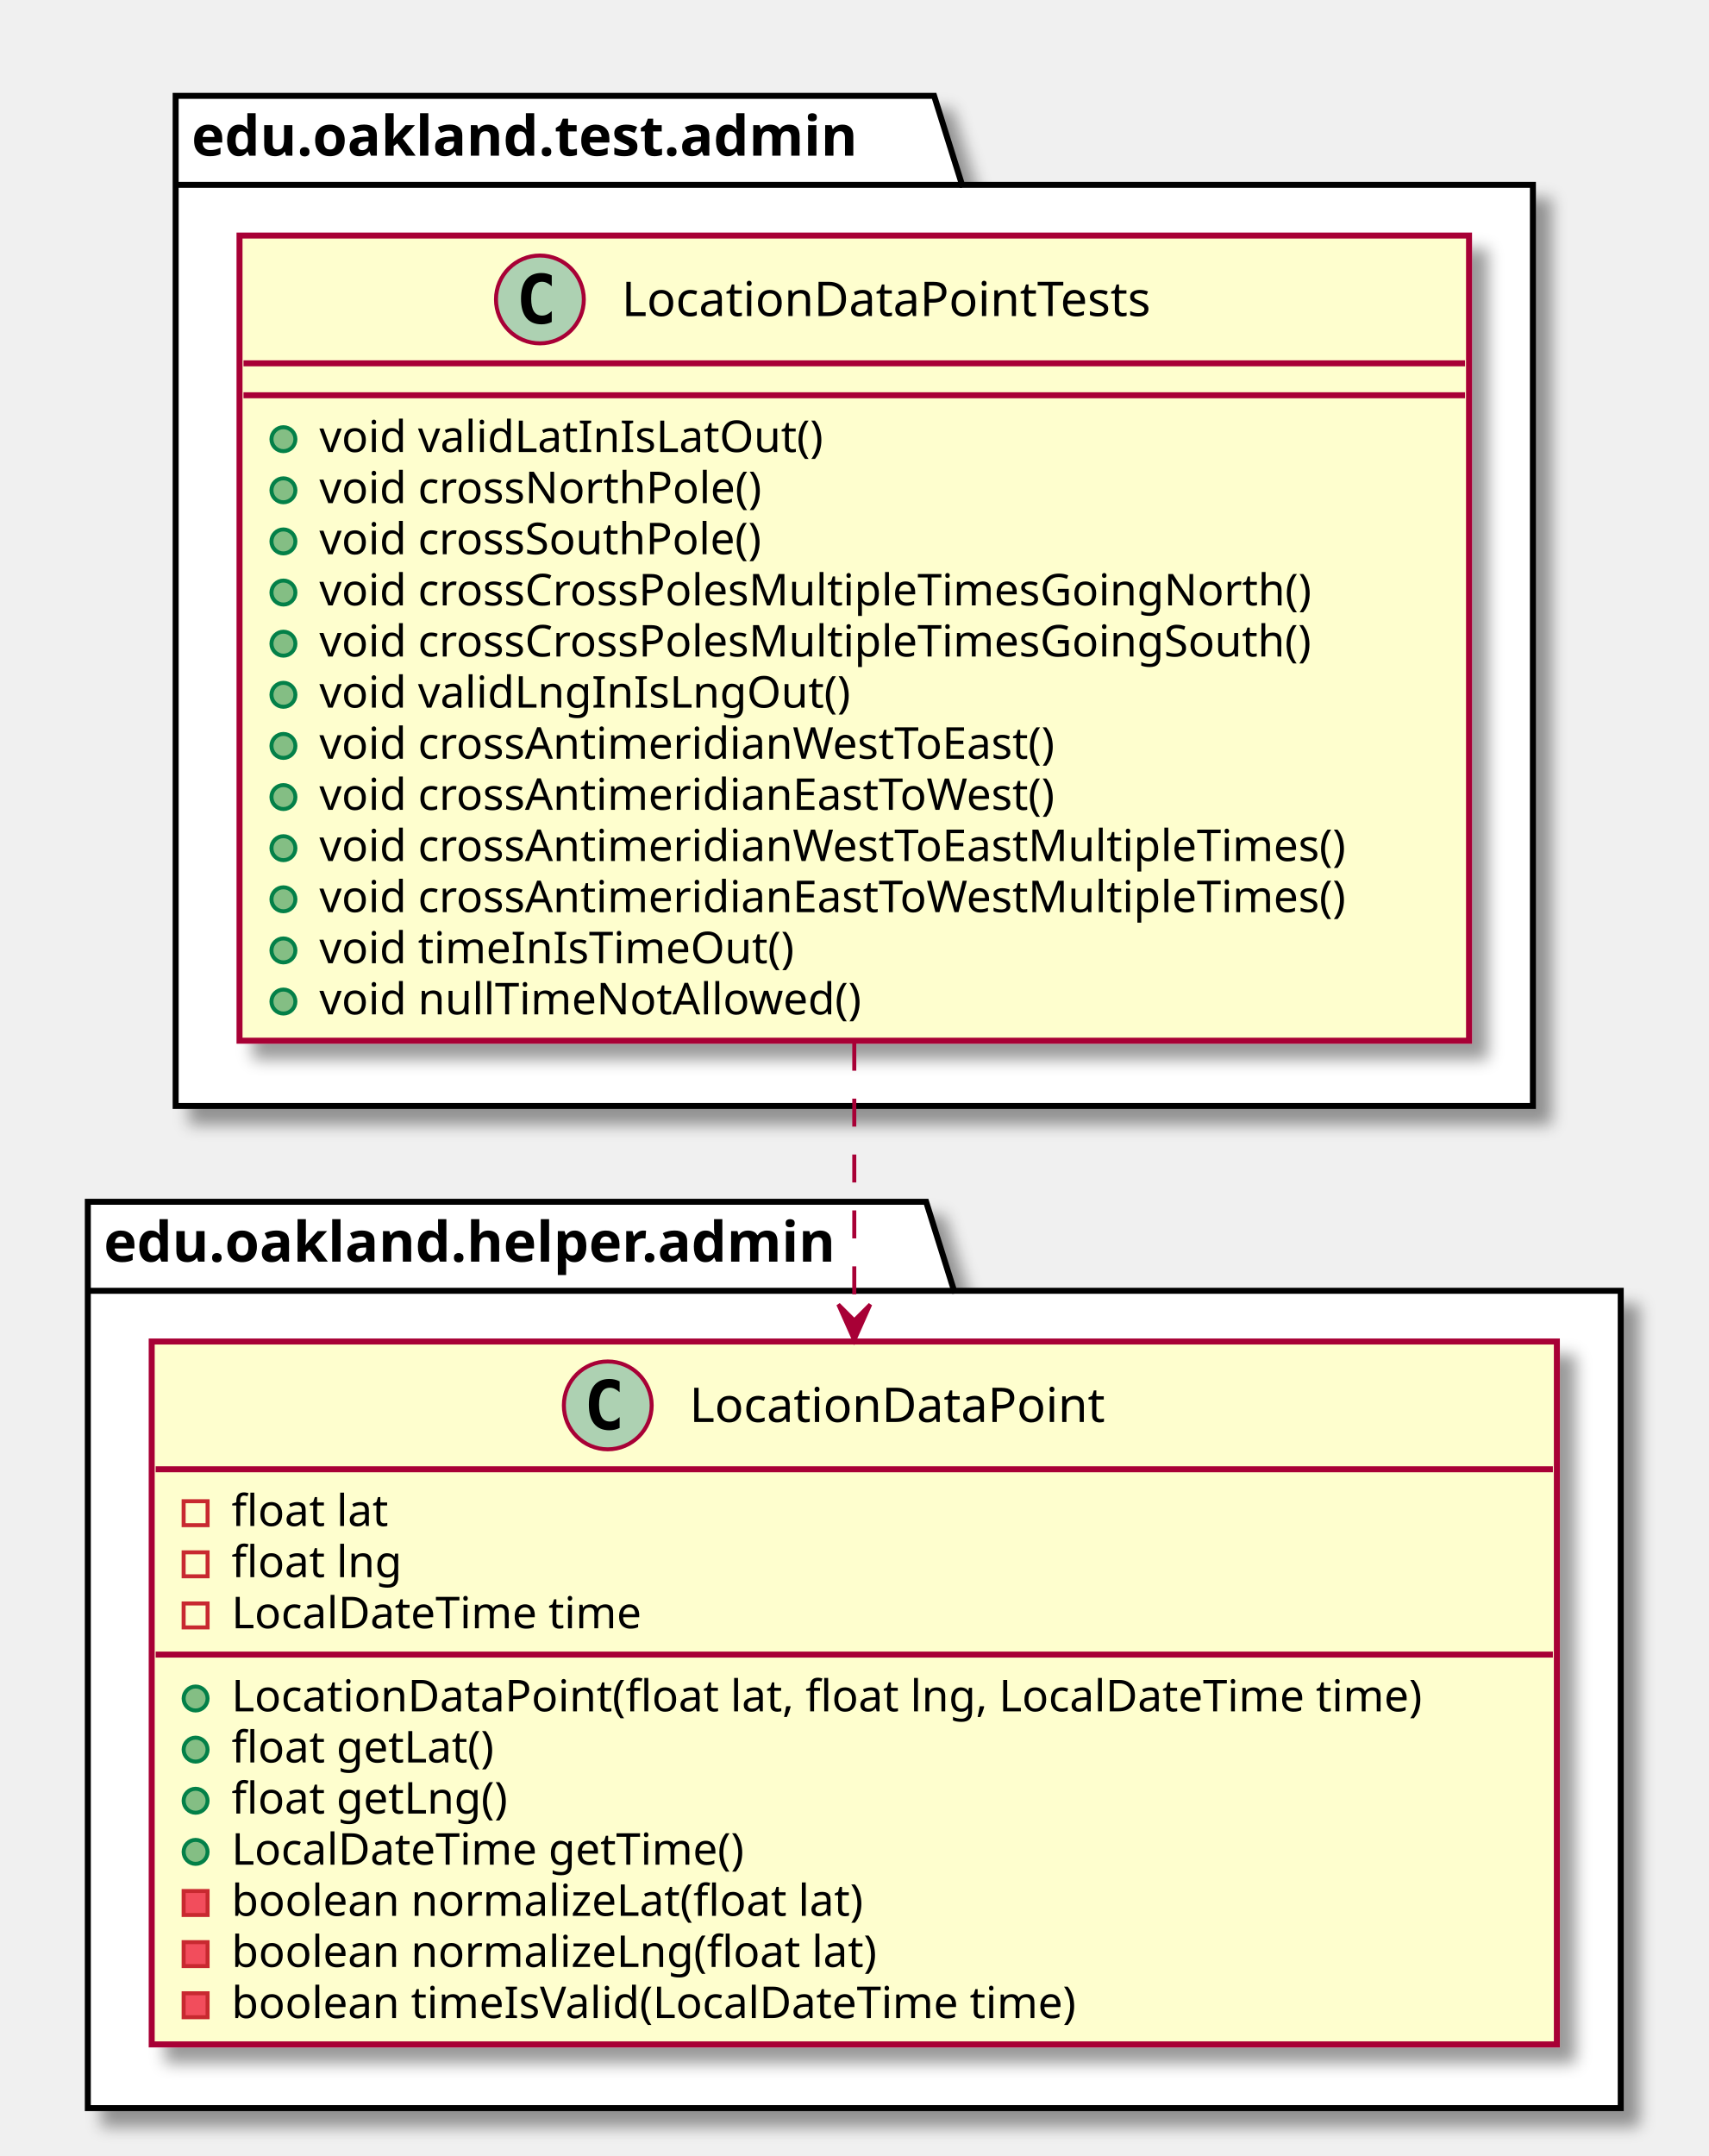
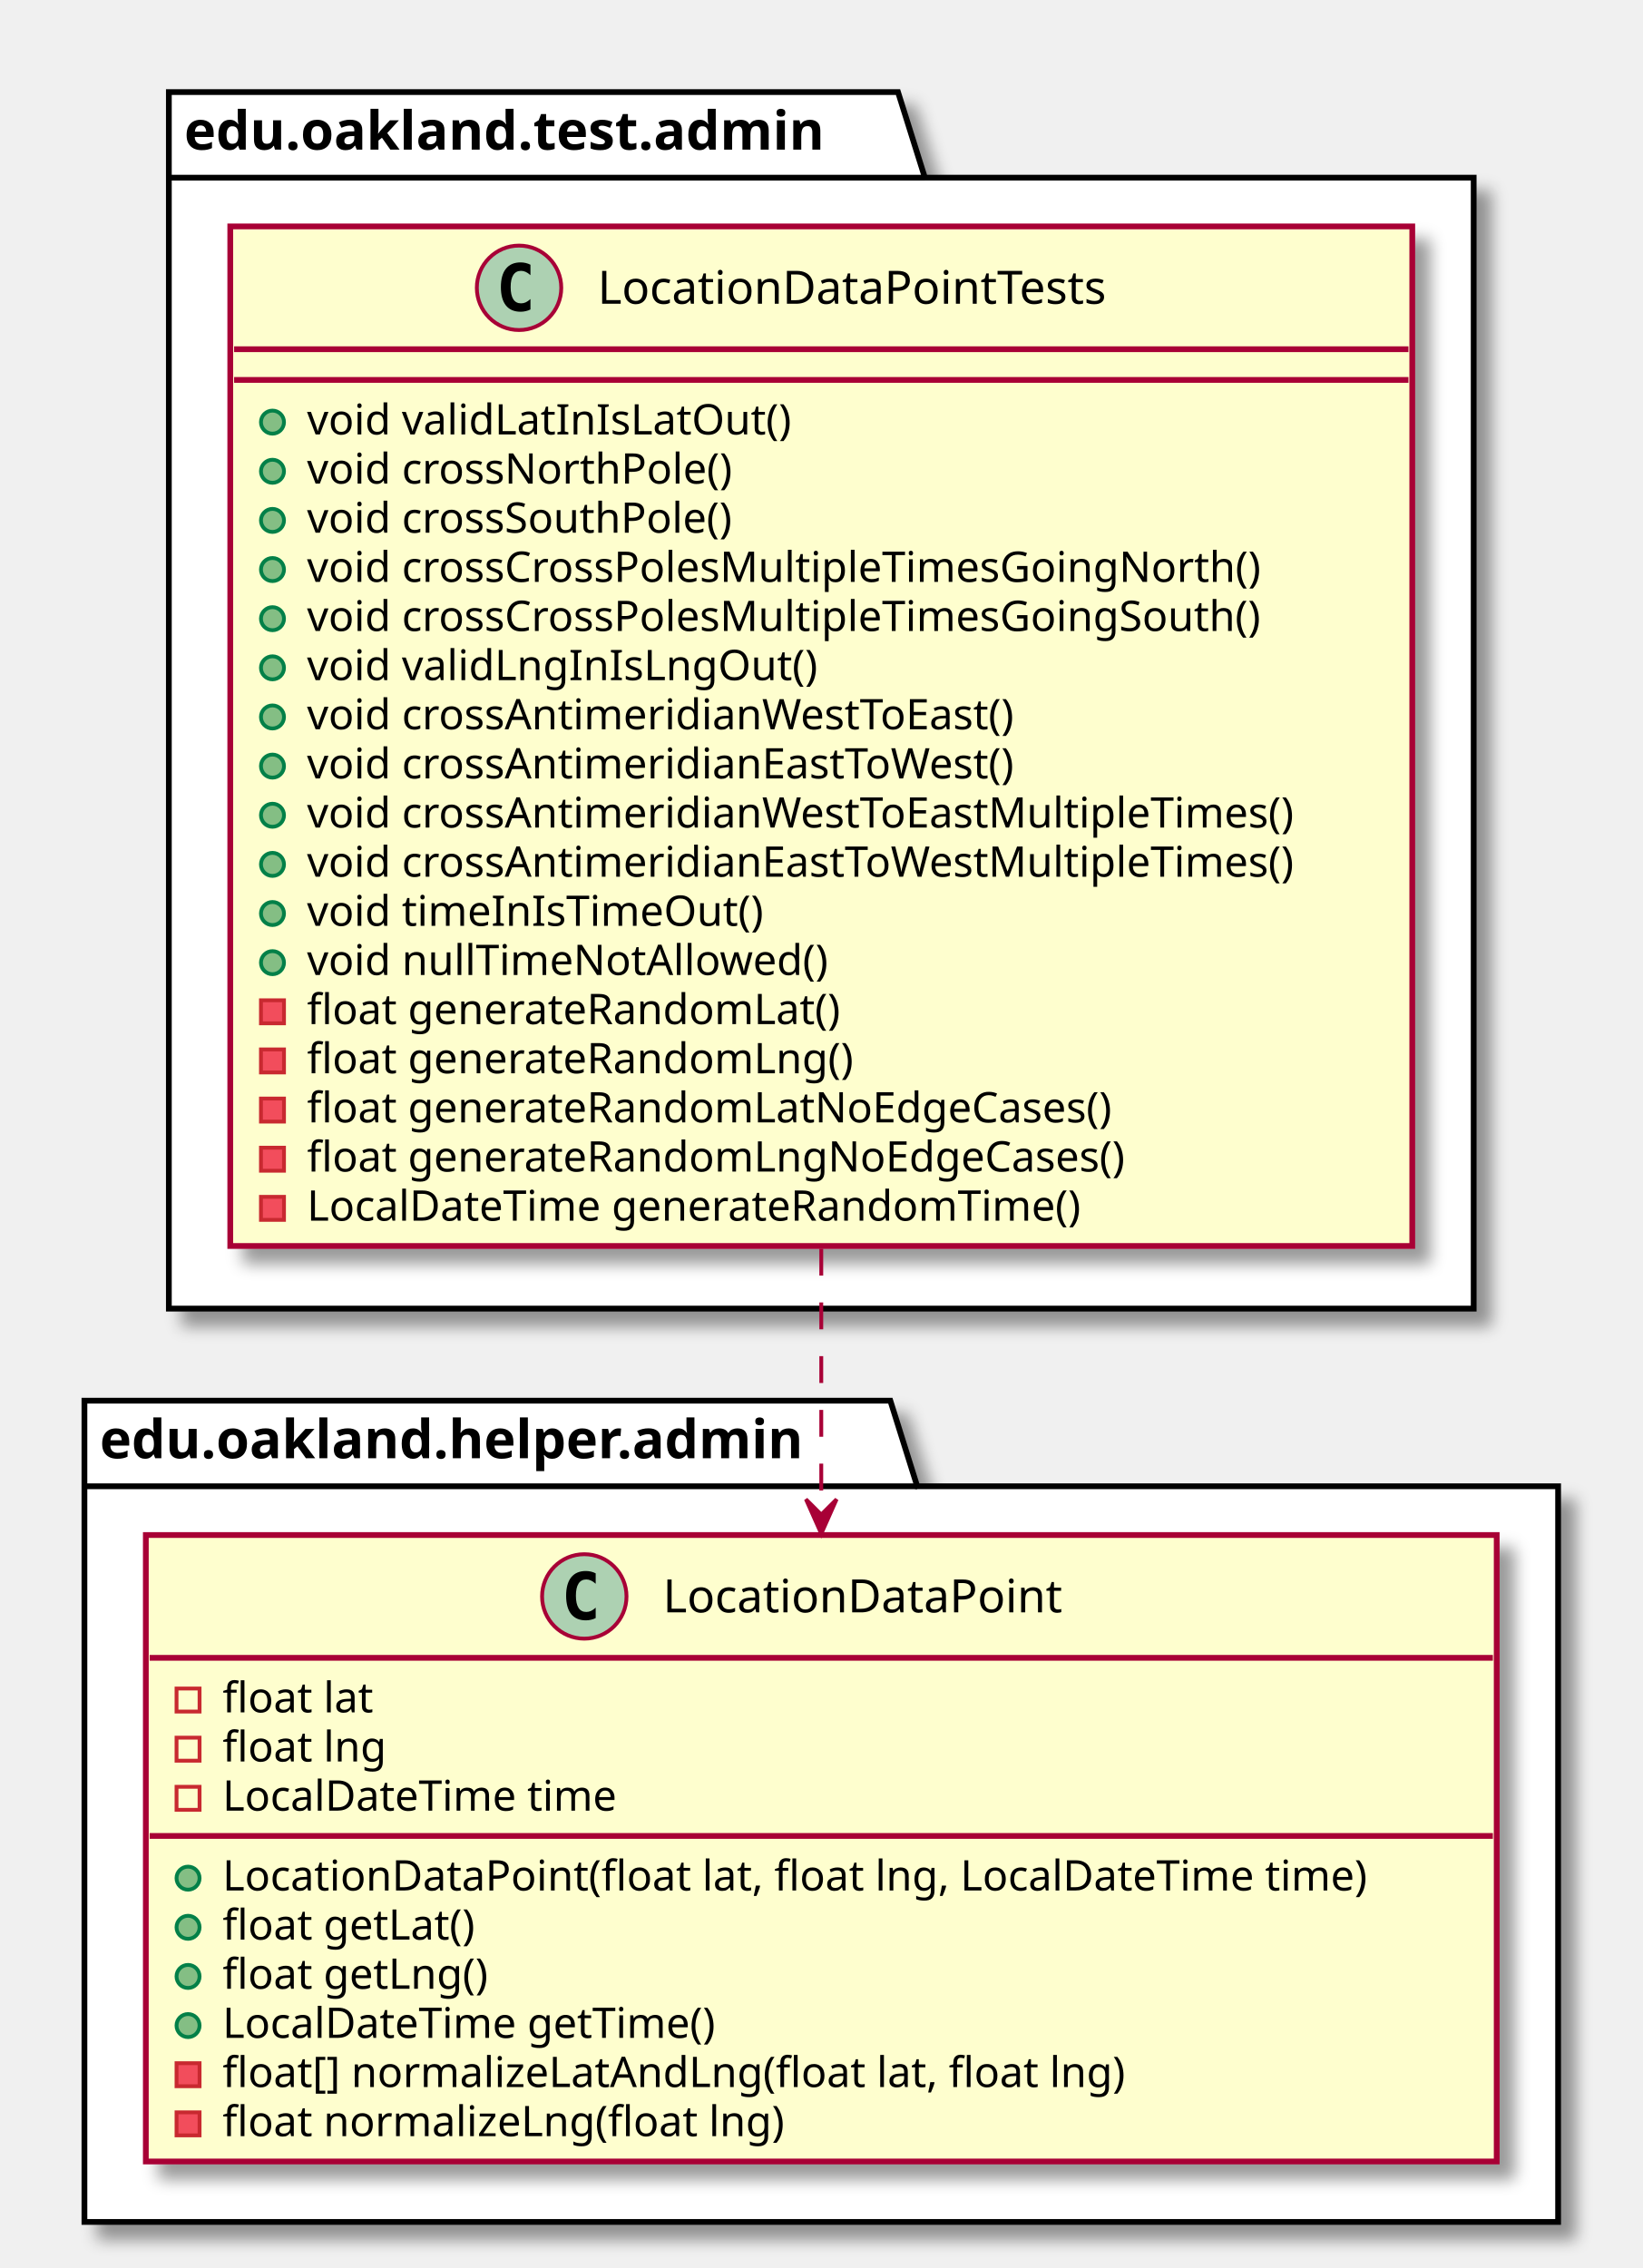
- <svg xmlns="http://www.w3.org/2000/svg" contentScriptType="application/ecmascript" contentStyleType="text/css" height="540px" preserveAspectRatio="none" style="width:428px;height:540px;" version="1.1" viewBox="0 0 428 540" width="428px" zoomAndPan="magnify">
+ <svg xmlns="http://www.w3.org/2000/svg" contentScriptType="application/ecmascript" contentStyleType="text/css" height="591px" preserveAspectRatio="none" style="width:428px;height:591px;" version="1.1" viewBox="0 0 428 591" width="428px" zoomAndPan="magnify">
  <defs>
-     <filter height="300%" id="f6tfh1qw8n0up" width="300%" x="-1" y="-1">
+     <filter height="300%" id="f6qy6osqq4ay3" width="300%" x="-1" y="-1">
      <feGaussianBlur result="blurOut" stdDeviation="2.0" />
      <feColorMatrix in="blurOut" result="blurOut2" type="matrix" values="0 0 0 0 0 0 0 0 0 0 0 0 0 0 0 0 0 0 .4 0" />
      <feOffset dx="4.0" dy="4.0" in="blurOut2" result="blurOut3" />
      <feBlend in="SourceGraphic" in2="blurOut3" mode="normal" />
    </filter>
  </defs>
  <g>
-     <polygon fill="#FFFFFF" filter="url(#f6tfh1qw8n0up)" points="44,24,234,24,241,46.297,384,46.297,384,277,44,277,44,24" style="stroke: #000000; stroke-width: 1.5;" />
+     <polygon fill="#FFFFFF" filter="url(#f6qy6osqq4ay3)" points="44,24,234,24,241,46.297,384,46.297,384,341,44,341,44,24" style="stroke: #000000; stroke-width: 1.5;" />
    <line style="stroke: #000000; stroke-width: 1.5;" x1="44" x2="241" y1="46.297" y2="46.297" />
    <text fill="#000000" font-family="sans-serif" font-size="14" font-weight="bold" lengthAdjust="spacingAndGlyphs" textLength="184" x="48" y="38.995">edu.oakland.test.admin</text>
-     <polygon fill="#FFFFFF" filter="url(#f6tfh1qw8n0up)" points="22,301,232,301,239,323.297,406,323.297,406,528,22,528,22,301" style="stroke: #000000; stroke-width: 1.5;" />
-     <line style="stroke: #000000; stroke-width: 1.5;" x1="22" x2="239" y1="323.297" y2="323.297" />
-     <text fill="#000000" font-family="sans-serif" font-size="14" font-weight="bold" lengthAdjust="spacingAndGlyphs" textLength="204" x="26" y="315.995">edu.oakland.helper.admin</text>
-     <rect fill="#FEFECE" filter="url(#f6tfh1qw8n0up)" height="201.656" id="LocationDataPointTests" style="stroke: #A80036; stroke-width: 1.5;" width="308" x="60" y="59" />
+     <polygon fill="#FFFFFF" filter="url(#f6qy6osqq4ay3)" points="22,365,232,365,239,387.297,406,387.297,406,579,22,579,22,365" style="stroke: #000000; stroke-width: 1.5;" />
+     <line style="stroke: #000000; stroke-width: 1.5;" x1="22" x2="239" y1="387.297" y2="387.297" />
+     <text fill="#000000" font-family="sans-serif" font-size="14" font-weight="bold" lengthAdjust="spacingAndGlyphs" textLength="204" x="26" y="379.995">edu.oakland.helper.admin</text>
+     <rect fill="#FEFECE" filter="url(#f6qy6osqq4ay3)" height="265.68" id="LocationDataPointTests" style="stroke: #A80036; stroke-width: 1.5;" width="308" x="60" y="59" />
    <ellipse cx="135.25" cy="75" fill="#ADD1B2" rx="11" ry="11" style="stroke: #A80036; stroke-width: 1.0;" />
    <path d="M138.219,80.641 Q137.641,80.938 137,81.078 Q136.359,81.234 135.656,81.234 Q133.156,81.234 131.828,79.594 Q130.516,77.938 130.516,74.812 Q130.516,71.688 131.828,70.031 Q133.156,68.375 135.656,68.375 Q136.359,68.375 137,68.531 Q137.656,68.688 138.219,68.984 L138.219,71.703 Q137.594,71.125 137,70.859 Q136.406,70.578 135.781,70.578 Q134.438,70.578 133.75,71.656 Q133.062,72.719 133.062,74.812 Q133.062,76.906 133.75,77.984 Q134.438,79.047 135.781,79.047 Q136.406,79.047 137,78.781 Q137.594,78.5 138.219,77.922 L138.219,80.641 Z " />
    <text fill="#000000" font-family="sans-serif" font-size="12" lengthAdjust="spacingAndGlyphs" textLength="149" x="155.75" y="79.154">LocationDataPointTests</text>
    <line style="stroke: #A80036; stroke-width: 1.5;" x1="61" x2="367" y1="91" y2="91" />
    <line style="stroke: #A80036; stroke-width: 1.5;" x1="61" x2="367" y1="99" y2="99" />
    <ellipse cx="71" cy="110" fill="#84BE84" rx="3" ry="3" style="stroke: #038048; stroke-width: 1.0;" />
    <text fill="#000000" font-family="sans-serif" font-size="11" lengthAdjust="spacingAndGlyphs" textLength="135" x="80" y="113.21">void validLatInIsLatOut()</text>
    <ellipse cx="71" cy="122.805" fill="#84BE84" rx="3" ry="3" style="stroke: #038048; stroke-width: 1.0;" />
    <text fill="#000000" font-family="sans-serif" font-size="11" lengthAdjust="spacingAndGlyphs" textLength="122" x="80" y="126.015">void crossNorthPole()</text>
    <ellipse cx="71" cy="135.609" fill="#84BE84" rx="3" ry="3" style="stroke: #038048; stroke-width: 1.0;" />
    <text fill="#000000" font-family="sans-serif" font-size="11" lengthAdjust="spacingAndGlyphs" textLength="124" x="80" y="138.82">void crossSouthPole()</text>
    <ellipse cx="71" cy="148.414" fill="#84BE84" rx="3" ry="3" style="stroke: #038048; stroke-width: 1.0;" />
    <text fill="#000000" font-family="sans-serif" font-size="11" lengthAdjust="spacingAndGlyphs" textLength="274" x="80" y="151.625">void crossCrossPolesMultipleTimesGoingNorth()</text>
    <ellipse cx="71" cy="161.219" fill="#84BE84" rx="3" ry="3" style="stroke: #038048; stroke-width: 1.0;" />
    <text fill="#000000" font-family="sans-serif" font-size="11" lengthAdjust="spacingAndGlyphs" textLength="276" x="80" y="164.429">void crossCrossPolesMultipleTimesGoingSouth()</text>
    <ellipse cx="71" cy="174.023" fill="#84BE84" rx="3" ry="3" style="stroke: #038048; stroke-width: 1.0;" />
    <text fill="#000000" font-family="sans-serif" font-size="11" lengthAdjust="spacingAndGlyphs" textLength="141" x="80" y="177.234">void validLngInIsLngOut()</text>
    <ellipse cx="71" cy="186.828" fill="#84BE84" rx="3" ry="3" style="stroke: #038048; stroke-width: 1.0;" />
    <text fill="#000000" font-family="sans-serif" font-size="11" lengthAdjust="spacingAndGlyphs" textLength="204" x="80" y="190.039">void crossAntimeridianWestToEast()</text>
    <ellipse cx="71" cy="199.633" fill="#84BE84" rx="3" ry="3" style="stroke: #038048; stroke-width: 1.0;" />
    <text fill="#000000" font-family="sans-serif" font-size="11" lengthAdjust="spacingAndGlyphs" textLength="204" x="80" y="202.843">void crossAntimeridianEastToWest()</text>
    <ellipse cx="71" cy="212.438" fill="#84BE84" rx="3" ry="3" style="stroke: #038048; stroke-width: 1.0;" />
    <text fill="#000000" font-family="sans-serif" font-size="11" lengthAdjust="spacingAndGlyphs" textLength="282" x="80" y="215.648">void crossAntimeridianWestToEastMultipleTimes()</text>
    <ellipse cx="71" cy="225.242" fill="#84BE84" rx="3" ry="3" style="stroke: #038048; stroke-width: 1.0;" />
    <text fill="#000000" font-family="sans-serif" font-size="11" lengthAdjust="spacingAndGlyphs" textLength="282" x="80" y="228.453">void crossAntimeridianEastToWestMultipleTimes()</text>
    <ellipse cx="71" cy="238.047" fill="#84BE84" rx="3" ry="3" style="stroke: #038048; stroke-width: 1.0;" />
    <text fill="#000000" font-family="sans-serif" font-size="11" lengthAdjust="spacingAndGlyphs" textLength="128" x="80" y="241.257">void timeInIsTimeOut()</text>
    <ellipse cx="71" cy="250.852" fill="#84BE84" rx="3" ry="3" style="stroke: #038048; stroke-width: 1.0;" />
    <text fill="#000000" font-family="sans-serif" font-size="11" lengthAdjust="spacingAndGlyphs" textLength="145" x="80" y="254.062">void nullTimeNotAllowed()</text>
-     <rect fill="#FEFECE" filter="url(#f6tfh1qw8n0up)" height="176.047" id="LocationDataPoint" style="stroke: #A80036; stroke-width: 1.5;" width="352" x="38" y="336" />
-     <ellipse cx="152.25" cy="352" fill="#ADD1B2" rx="11" ry="11" style="stroke: #A80036; stroke-width: 1.0;" />
-     <path d="M155.219,357.641 Q154.641,357.938 154,358.078 Q153.359,358.234 152.656,358.234 Q150.156,358.234 148.828,356.594 Q147.516,354.938 147.516,351.812 Q147.516,348.688 148.828,347.031 Q150.156,345.375 152.656,345.375 Q153.359,345.375 154,345.531 Q154.656,345.688 155.219,345.984 L155.219,348.703 Q154.594,348.125 154,347.859 Q153.406,347.578 152.781,347.578 Q151.438,347.578 150.75,348.656 Q150.062,349.719 150.062,351.812 Q150.062,353.906 150.75,354.984 Q151.438,356.047 152.781,356.047 Q153.406,356.047 154,355.781 Q154.594,355.5 155.219,354.922 L155.219,357.641 Z " />
-     <text fill="#000000" font-family="sans-serif" font-size="12" lengthAdjust="spacingAndGlyphs" textLength="115" x="172.75" y="356.154">LocationDataPoint</text>
-     <line style="stroke: #A80036; stroke-width: 1.5;" x1="39" x2="389" y1="368" y2="368" />
-     <rect fill="none" height="6" style="stroke: #C82930; stroke-width: 1.0;" width="6" x="46" y="376" />
-     <text fill="#000000" font-family="sans-serif" font-size="11" lengthAdjust="spacingAndGlyphs" textLength="43" x="58" y="382.21">float lat</text>
-     <rect fill="none" height="6" style="stroke: #C82930; stroke-width: 1.0;" width="6" x="46" y="388.805" />
-     <text fill="#000000" font-family="sans-serif" font-size="11" lengthAdjust="spacingAndGlyphs" textLength="46" x="58" y="395.015">float lng</text>
-     <rect fill="none" height="6" style="stroke: #C82930; stroke-width: 1.0;" width="6" x="46" y="401.609" />
-     <text fill="#000000" font-family="sans-serif" font-size="11" lengthAdjust="spacingAndGlyphs" textLength="112" x="58" y="407.82">LocalDateTime time</text>
-     <line style="stroke: #A80036; stroke-width: 1.5;" x1="39" x2="389" y1="414.414" y2="414.414" />
-     <ellipse cx="49" cy="425.414" fill="#84BE84" rx="3" ry="3" style="stroke: #038048; stroke-width: 1.0;" />
-     <text fill="#000000" font-family="sans-serif" font-size="11" lengthAdjust="spacingAndGlyphs" textLength="326" x="58" y="428.625">LocationDataPoint(float lat, float lng, LocalDateTime time)</text>
-     <ellipse cx="49" cy="438.219" fill="#84BE84" rx="3" ry="3" style="stroke: #038048; stroke-width: 1.0;" />
-     <text fill="#000000" font-family="sans-serif" font-size="11" lengthAdjust="spacingAndGlyphs" textLength="72" x="58" y="441.429">float getLat()</text>
-     <ellipse cx="49" cy="451.023" fill="#84BE84" rx="3" ry="3" style="stroke: #038048; stroke-width: 1.0;" />
-     <text fill="#000000" font-family="sans-serif" font-size="11" lengthAdjust="spacingAndGlyphs" textLength="75" x="58" y="454.234">float getLng()</text>
-     <ellipse cx="49" cy="463.828" fill="#84BE84" rx="3" ry="3" style="stroke: #038048; stroke-width: 1.0;" />
-     <text fill="#000000" font-family="sans-serif" font-size="11" lengthAdjust="spacingAndGlyphs" textLength="141" x="58" y="467.039">LocalDateTime getTime()</text>
-     <rect fill="#F24D5C" height="6" style="stroke: #C82930; stroke-width: 1.0;" width="6" x="46" y="473.633" />
-     <text fill="#000000" font-family="sans-serif" font-size="11" lengthAdjust="spacingAndGlyphs" textLength="172" x="58" y="479.843">boolean normalizeLat(float lat)</text>
-     <rect fill="#F24D5C" height="6" style="stroke: #C82930; stroke-width: 1.0;" width="6" x="46" y="486.438" />
-     <text fill="#000000" font-family="sans-serif" font-size="11" lengthAdjust="spacingAndGlyphs" textLength="175" x="58" y="492.648">boolean normalizeLng(float lat)</text>
-     <rect fill="#F24D5C" height="6" style="stroke: #C82930; stroke-width: 1.0;" width="6" x="46" y="499.242" />
-     <text fill="#000000" font-family="sans-serif" font-size="11" lengthAdjust="spacingAndGlyphs" textLength="231" x="58" y="505.453">boolean timeIsValid(LocalDateTime time)</text>
-     <path d="M214,261.17 C214,284 214,308.16 214,330.65 " fill="none" id="LocationDataPointTests-&gt;LocationDataPoint" style="stroke: #A80036; stroke-width: 1.0; stroke-dasharray: 7.0,7.0;" />
-     <polygon fill="#A80036" points="214,335.72,218,326.72,214,330.72,210,326.72,214,335.72" style="stroke: #A80036; stroke-width: 1.0;" />
+     <rect fill="#F24D5C" height="6" style="stroke: #C82930; stroke-width: 1.0;" width="6" x="68" y="260.656" />
+     <text fill="#000000" font-family="sans-serif" font-size="11" lengthAdjust="spacingAndGlyphs" textLength="151" x="80" y="266.867">float generateRandomLat()</text>
+     <rect fill="#F24D5C" height="6" style="stroke: #C82930; stroke-width: 1.0;" width="6" x="68" y="273.461" />
+     <text fill="#000000" font-family="sans-serif" font-size="11" lengthAdjust="spacingAndGlyphs" textLength="154" x="80" y="279.671">float generateRandomLng()</text>
+     <rect fill="#F24D5C" height="6" style="stroke: #C82930; stroke-width: 1.0;" width="6" x="68" y="286.266" />
+     <text fill="#000000" font-family="sans-serif" font-size="11" lengthAdjust="spacingAndGlyphs" textLength="230" x="80" y="292.476">float generateRandomLatNoEdgeCases()</text>
+     <rect fill="#F24D5C" height="6" style="stroke: #C82930; stroke-width: 1.0;" width="6" x="68" y="299.07" />
+     <text fill="#000000" font-family="sans-serif" font-size="11" lengthAdjust="spacingAndGlyphs" textLength="233" x="80" y="305.281">float generateRandomLngNoEdgeCases()</text>
+     <rect fill="#F24D5C" height="6" style="stroke: #C82930; stroke-width: 1.0;" width="6" x="68" y="311.875" />
+     <text fill="#000000" font-family="sans-serif" font-size="11" lengthAdjust="spacingAndGlyphs" textLength="220" x="80" y="318.085">LocalDateTime generateRandomTime()</text>
+     <rect fill="#FEFECE" filter="url(#f6qy6osqq4ay3)" height="163.242" id="LocationDataPoint" style="stroke: #A80036; stroke-width: 1.5;" width="352" x="38" y="400" />
+     <ellipse cx="152.25" cy="416" fill="#ADD1B2" rx="11" ry="11" style="stroke: #A80036; stroke-width: 1.0;" />
+     <path d="M155.219,421.641 Q154.641,421.938 154,422.078 Q153.359,422.234 152.656,422.234 Q150.156,422.234 148.828,420.594 Q147.516,418.938 147.516,415.812 Q147.516,412.688 148.828,411.031 Q150.156,409.375 152.656,409.375 Q153.359,409.375 154,409.531 Q154.656,409.688 155.219,409.984 L155.219,412.703 Q154.594,412.125 154,411.859 Q153.406,411.578 152.781,411.578 Q151.438,411.578 150.75,412.656 Q150.062,413.719 150.062,415.812 Q150.062,417.906 150.75,418.984 Q151.438,420.047 152.781,420.047 Q153.406,420.047 154,419.781 Q154.594,419.5 155.219,418.922 L155.219,421.641 Z " />
+     <text fill="#000000" font-family="sans-serif" font-size="12" lengthAdjust="spacingAndGlyphs" textLength="115" x="172.75" y="420.154">LocationDataPoint</text>
+     <line style="stroke: #A80036; stroke-width: 1.5;" x1="39" x2="389" y1="432" y2="432" />
+     <rect fill="none" height="6" style="stroke: #C82930; stroke-width: 1.0;" width="6" x="46" y="440" />
+     <text fill="#000000" font-family="sans-serif" font-size="11" lengthAdjust="spacingAndGlyphs" textLength="43" x="58" y="446.21">float lat</text>
+     <rect fill="none" height="6" style="stroke: #C82930; stroke-width: 1.0;" width="6" x="46" y="452.805" />
+     <text fill="#000000" font-family="sans-serif" font-size="11" lengthAdjust="spacingAndGlyphs" textLength="46" x="58" y="459.015">float lng</text>
+     <rect fill="none" height="6" style="stroke: #C82930; stroke-width: 1.0;" width="6" x="46" y="465.609" />
+     <text fill="#000000" font-family="sans-serif" font-size="11" lengthAdjust="spacingAndGlyphs" textLength="112" x="58" y="471.82">LocalDateTime time</text>
+     <line style="stroke: #A80036; stroke-width: 1.5;" x1="39" x2="389" y1="478.414" y2="478.414" />
+     <ellipse cx="49" cy="489.414" fill="#84BE84" rx="3" ry="3" style="stroke: #038048; stroke-width: 1.0;" />
+     <text fill="#000000" font-family="sans-serif" font-size="11" lengthAdjust="spacingAndGlyphs" textLength="326" x="58" y="492.625">LocationDataPoint(float lat, float lng, LocalDateTime time)</text>
+     <ellipse cx="49" cy="502.219" fill="#84BE84" rx="3" ry="3" style="stroke: #038048; stroke-width: 1.0;" />
+     <text fill="#000000" font-family="sans-serif" font-size="11" lengthAdjust="spacingAndGlyphs" textLength="72" x="58" y="505.429">float getLat()</text>
+     <ellipse cx="49" cy="515.023" fill="#84BE84" rx="3" ry="3" style="stroke: #038048; stroke-width: 1.0;" />
+     <text fill="#000000" font-family="sans-serif" font-size="11" lengthAdjust="spacingAndGlyphs" textLength="75" x="58" y="518.234">float getLng()</text>
+     <ellipse cx="49" cy="527.828" fill="#84BE84" rx="3" ry="3" style="stroke: #038048; stroke-width: 1.0;" />
+     <text fill="#000000" font-family="sans-serif" font-size="11" lengthAdjust="spacingAndGlyphs" textLength="141" x="58" y="531.039">LocalDateTime getTime()</text>
+     <rect fill="#F24D5C" height="6" style="stroke: #C82930; stroke-width: 1.0;" width="6" x="46" y="537.633" />
+     <text fill="#000000" font-family="sans-serif" font-size="11" lengthAdjust="spacingAndGlyphs" textLength="255" x="58" y="543.843">float[] normalizeLatAndLng(float lat, float lng)</text>
+     <rect fill="#F24D5C" height="6" style="stroke: #C82930; stroke-width: 1.0;" width="6" x="46" y="550.438" />
+     <text fill="#000000" font-family="sans-serif" font-size="11" lengthAdjust="spacingAndGlyphs" textLength="158" x="58" y="556.648">float normalizeLng(float lng)</text>
+     <path d="M214,325.39 C214,348.86 214,372.73 214,394.49 " fill="none" id="LocationDataPointTests-&gt;LocationDataPoint" style="stroke: #A80036; stroke-width: 1.0; stroke-dasharray: 7.0,7.0;" />
+     <polygon fill="#A80036" points="214,399.68,218,390.68,214,394.68,210,390.68,214,399.68" style="stroke: #A80036; stroke-width: 1.0;" />
  </g>
</svg>
